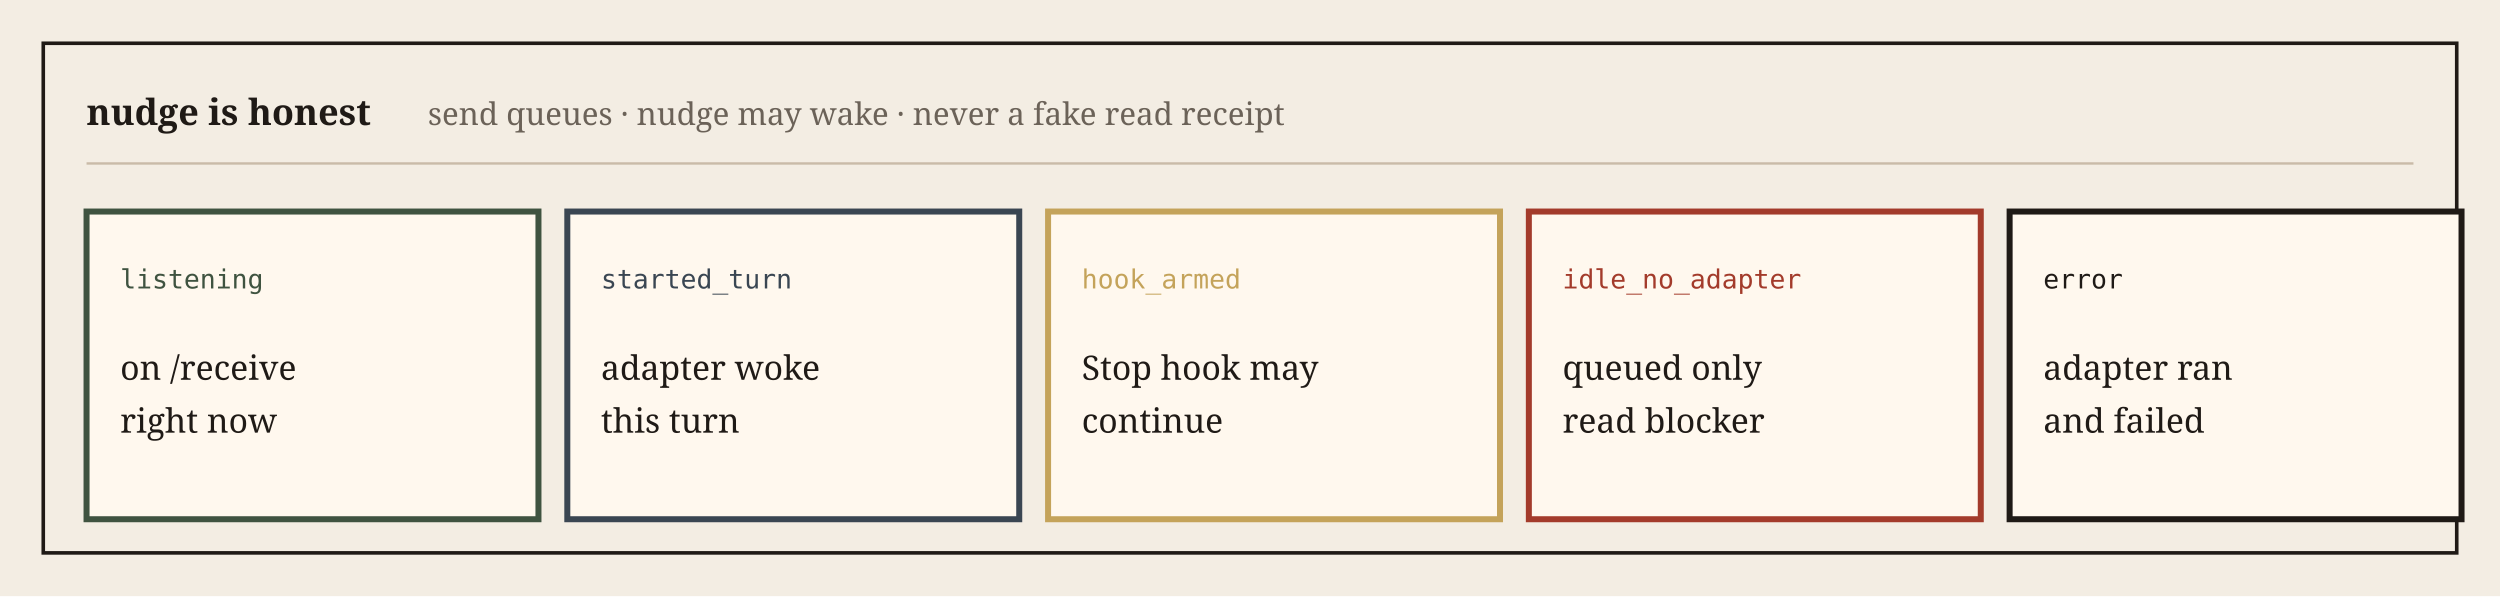
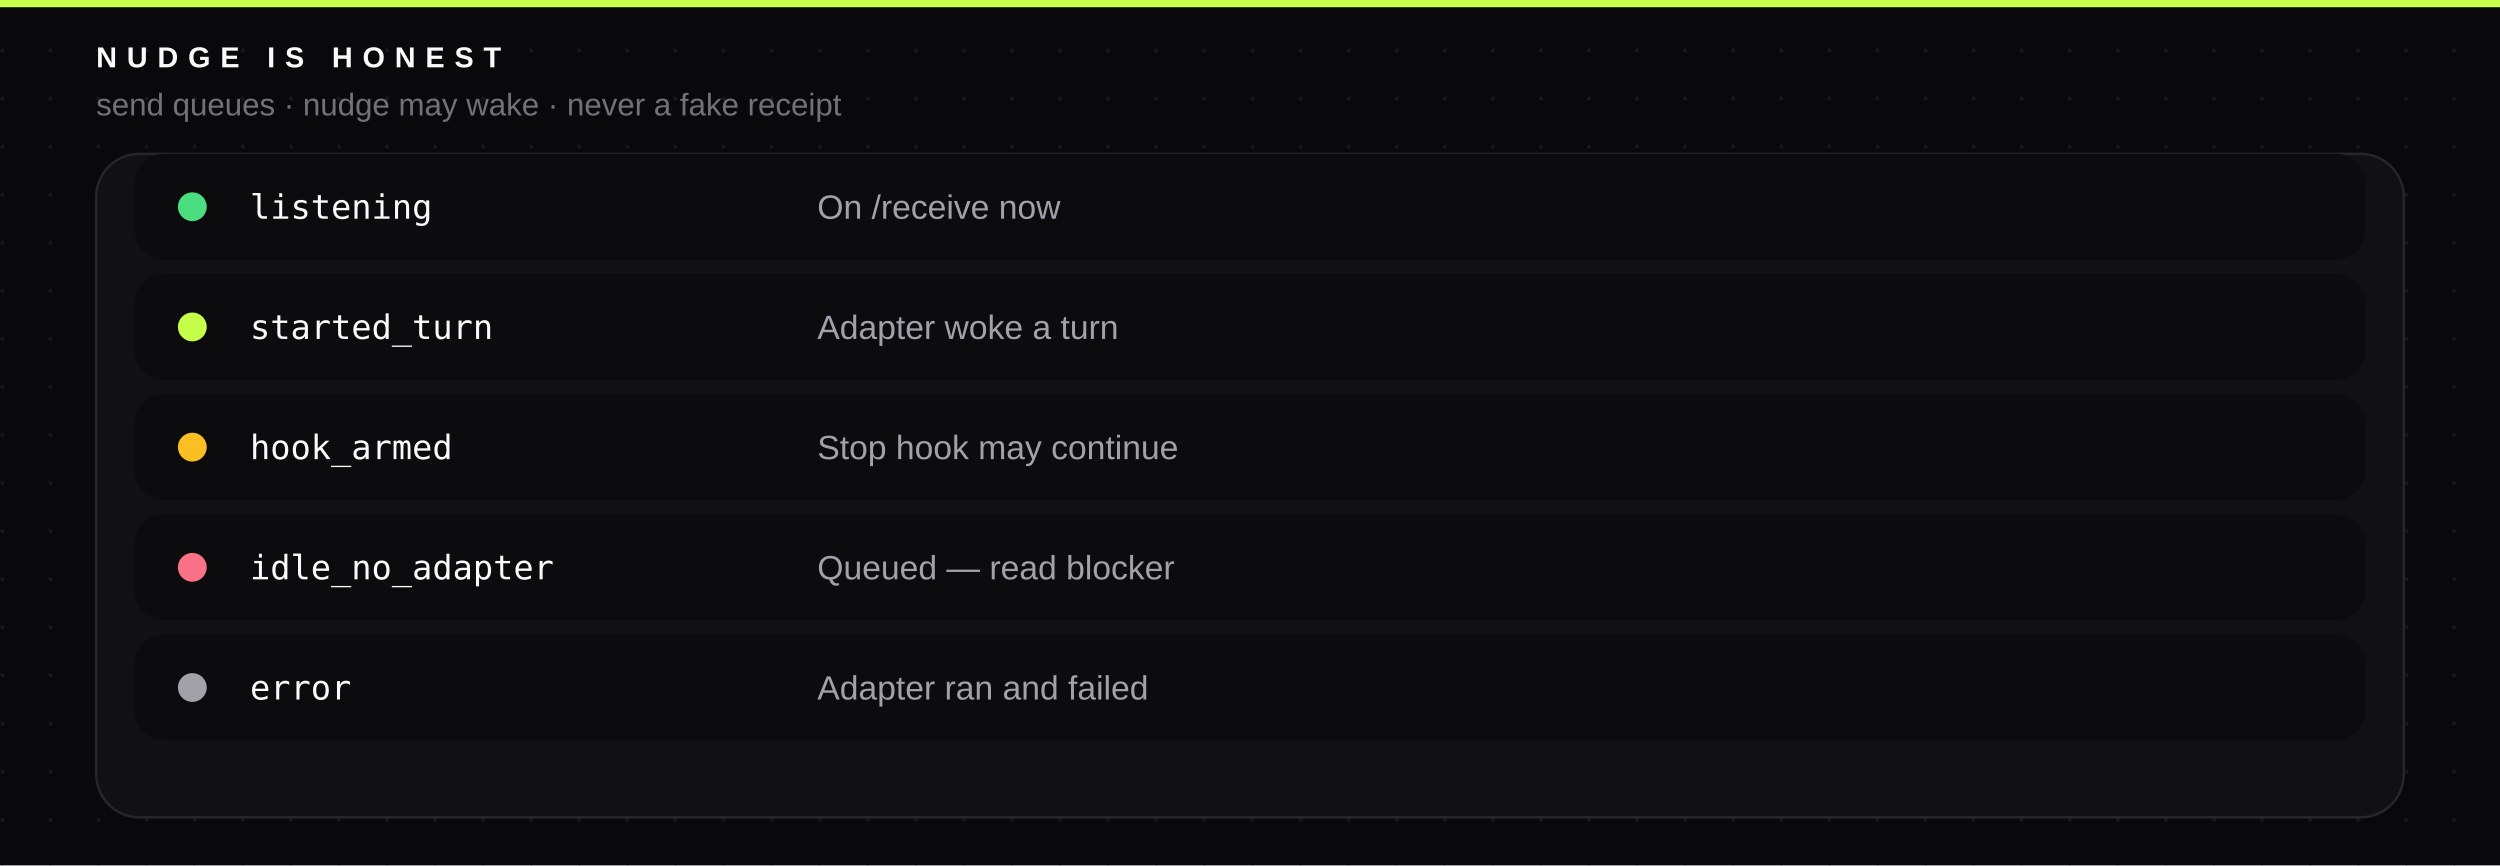
- <svg xmlns="http://www.w3.org/2000/svg" width="1040" height="248" viewBox="0 0 1040 248" role="img" aria-label="sesstalk nudge attention stamps">
-   <rect width="1040" height="248" fill="#F3EDE3" />
-   <rect x="18" y="18" width="1004" height="212" fill="none" stroke="#1F1A16" stroke-width="1.5" />
-   <text x="36" y="52" fill="#1F1A16" font-family="ui-sans-serif, 'Iowan Old Style', Georgia, serif" font-size="15" font-weight="700">nudge is honest</text>
-   <text x="178" y="52" fill="#6B6258" font-family="ui-sans-serif, 'Iowan Old Style', Georgia, serif" font-size="13">send queues · nudge may wake · never a fake read receipt</text>
-   <line x1="36" y1="68" x2="1004" y2="68" stroke="#C9BBA8" stroke-width="1" />
-   <g transform="translate(36,88)">
-     <rect width="188" height="128" fill="#FFF8EE" stroke="#3F5340" stroke-width="2.5" />
-     <text x="14" y="32" fill="#3F5340" font-family="ui-monospace, SFMono-Regular, Consolas, monospace" font-size="11">listening</text>
-     <text x="14" y="70" fill="#1F1A16" font-family="ui-sans-serif, 'Iowan Old Style', Georgia, serif" font-size="14">on /receive</text>
-     <text x="14" y="92" fill="#1F1A16" font-family="ui-sans-serif, 'Iowan Old Style', Georgia, serif" font-size="14">right now</text>
-   </g>
-   <g transform="translate(236,88)">
-     <rect width="188" height="128" fill="#FFF8EE" stroke="#3A4652" stroke-width="2.5" />
-     <text x="14" y="32" fill="#3A4652" font-family="ui-monospace, SFMono-Regular, Consolas, monospace" font-size="11">started_turn</text>
-     <text x="14" y="70" fill="#1F1A16" font-family="ui-sans-serif, 'Iowan Old Style', Georgia, serif" font-size="14">adapter woke</text>
-     <text x="14" y="92" fill="#1F1A16" font-family="ui-sans-serif, 'Iowan Old Style', Georgia, serif" font-size="14">this turn</text>
-   </g>
-   <g transform="translate(436,88)">
-     <rect width="188" height="128" fill="#FFF8EE" stroke="#C4A35A" stroke-width="2.5" />
-     <text x="14" y="32" fill="#C4A35A" font-family="ui-monospace, SFMono-Regular, Consolas, monospace" font-size="11">hook_armed</text>
-     <text x="14" y="70" fill="#1F1A16" font-family="ui-sans-serif, 'Iowan Old Style', Georgia, serif" font-size="14">Stop hook may</text>
-     <text x="14" y="92" fill="#1F1A16" font-family="ui-sans-serif, 'Iowan Old Style', Georgia, serif" font-size="14">continue</text>
-   </g>
-   <g transform="translate(636,88)">
-     <rect width="188" height="128" fill="#FFF8EE" stroke="#A33B2B" stroke-width="2.5" />
-     <text x="14" y="32" fill="#A33B2B" font-family="ui-monospace, SFMono-Regular, Consolas, monospace" font-size="11">idle_no_adapter</text>
-     <text x="14" y="70" fill="#1F1A16" font-family="ui-sans-serif, 'Iowan Old Style', Georgia, serif" font-size="14">queued only</text>
-     <text x="14" y="92" fill="#1F1A16" font-family="ui-sans-serif, 'Iowan Old Style', Georgia, serif" font-size="14">read blocker</text>
-   </g>
-   <g transform="translate(836,88)">
-     <rect width="188" height="128" fill="#FFF8EE" stroke="#1F1A16" stroke-width="2.5" />
-     <text x="14" y="32" fill="#1F1A16" font-family="ui-monospace, SFMono-Regular, Consolas, monospace" font-size="11">error</text>
-     <text x="14" y="70" fill="#1F1A16" font-family="ui-sans-serif, 'Iowan Old Style', Georgia, serif" font-size="14">adapter ran</text>
-     <text x="14" y="92" fill="#1F1A16" font-family="ui-sans-serif, 'Iowan Old Style', Georgia, serif" font-size="14">and failed</text>
-   </g>
+ <svg xmlns="http://www.w3.org/2000/svg" width="1040" height="360" viewBox="0 0 1040 360" role="img" aria-label="sesstalk nudge attention states">
+   <defs>
+     <pattern id="dots" width="20" height="20" patternUnits="userSpaceOnUse">
+       <circle cx="1" cy="1" r="0.85" fill="#18181B" />
+     </pattern>
+   </defs>
+   <rect width="1040" height="360" fill="#09090B" />
+   <rect width="1040" height="360" fill="url(#dots)" />
+   <rect x="0" y="0" width="1040" height="3" fill="#C6FF4A" />
+   <text x="40" y="28" fill="#FAFAFA" font-family="ui-sans-serif, Segoe UI, Helvetica Neue, Arial, sans-serif" font-size="12" font-weight="600" letter-spacing="0.34em">NUDGE IS HONEST</text>
+   <text x="40" y="48" fill="#71717A" font-family="ui-sans-serif, Segoe UI, Helvetica Neue, Arial, sans-serif" font-size="13">send queues · nudge may wake · never a fake receipt</text>
+   <rect x="40" y="64" width="960" height="276" rx="18" fill="#111114" stroke="#27272A" stroke-width="1" />
+   <rect x="56" y="64" width="928" height="44" rx="12" fill="#0C0C0E" />
+   <circle cx="80" cy="86" r="6" fill="#4ADE80" />
+   <text x="104" y="91" fill="#FAFAFA" font-family="ui-monospace, Cascadia Mono, SF Mono, Consolas, monospace" font-size="14">listening</text>
+   <text x="340" y="91" fill="#A1A1AA" font-family="ui-sans-serif, Segoe UI, Helvetica Neue, Arial, sans-serif" font-size="14">On /receive now</text>
+   <rect x="56" y="114" width="928" height="44" rx="12" fill="#0C0C0E" />
+   <circle cx="80" cy="136" r="6" fill="#C6FF4A" />
+   <text x="104" y="141" fill="#FAFAFA" font-family="ui-monospace, Cascadia Mono, SF Mono, Consolas, monospace" font-size="14">started_turn</text>
+   <text x="340" y="141" fill="#A1A1AA" font-family="ui-sans-serif, Segoe UI, Helvetica Neue, Arial, sans-serif" font-size="14">Adapter woke a turn</text>
+   <rect x="56" y="164" width="928" height="44" rx="12" fill="#0C0C0E" />
+   <circle cx="80" cy="186" r="6" fill="#FBBF24" />
+   <text x="104" y="191" fill="#FAFAFA" font-family="ui-monospace, Cascadia Mono, SF Mono, Consolas, monospace" font-size="14">hook_armed</text>
+   <text x="340" y="191" fill="#A1A1AA" font-family="ui-sans-serif, Segoe UI, Helvetica Neue, Arial, sans-serif" font-size="14">Stop hook may continue</text>
+   <rect x="56" y="214" width="928" height="44" rx="12" fill="#0C0C0E" />
+   <circle cx="80" cy="236" r="6" fill="#FB7185" />
+   <text x="104" y="241" fill="#FAFAFA" font-family="ui-monospace, Cascadia Mono, SF Mono, Consolas, monospace" font-size="14">idle_no_adapter</text>
+   <text x="340" y="241" fill="#A1A1AA" font-family="ui-sans-serif, Segoe UI, Helvetica Neue, Arial, sans-serif" font-size="14">Queued — read blocker</text>
+   <rect x="56" y="264" width="928" height="44" rx="12" fill="#0C0C0E" />
+   <circle cx="80" cy="286" r="6" fill="#A1A1AA" />
+   <text x="104" y="291" fill="#FAFAFA" font-family="ui-monospace, Cascadia Mono, SF Mono, Consolas, monospace" font-size="14">error</text>
+   <text x="340" y="291" fill="#A1A1AA" font-family="ui-sans-serif, Segoe UI, Helvetica Neue, Arial, sans-serif" font-size="14">Adapter ran and failed</text>
</svg>
